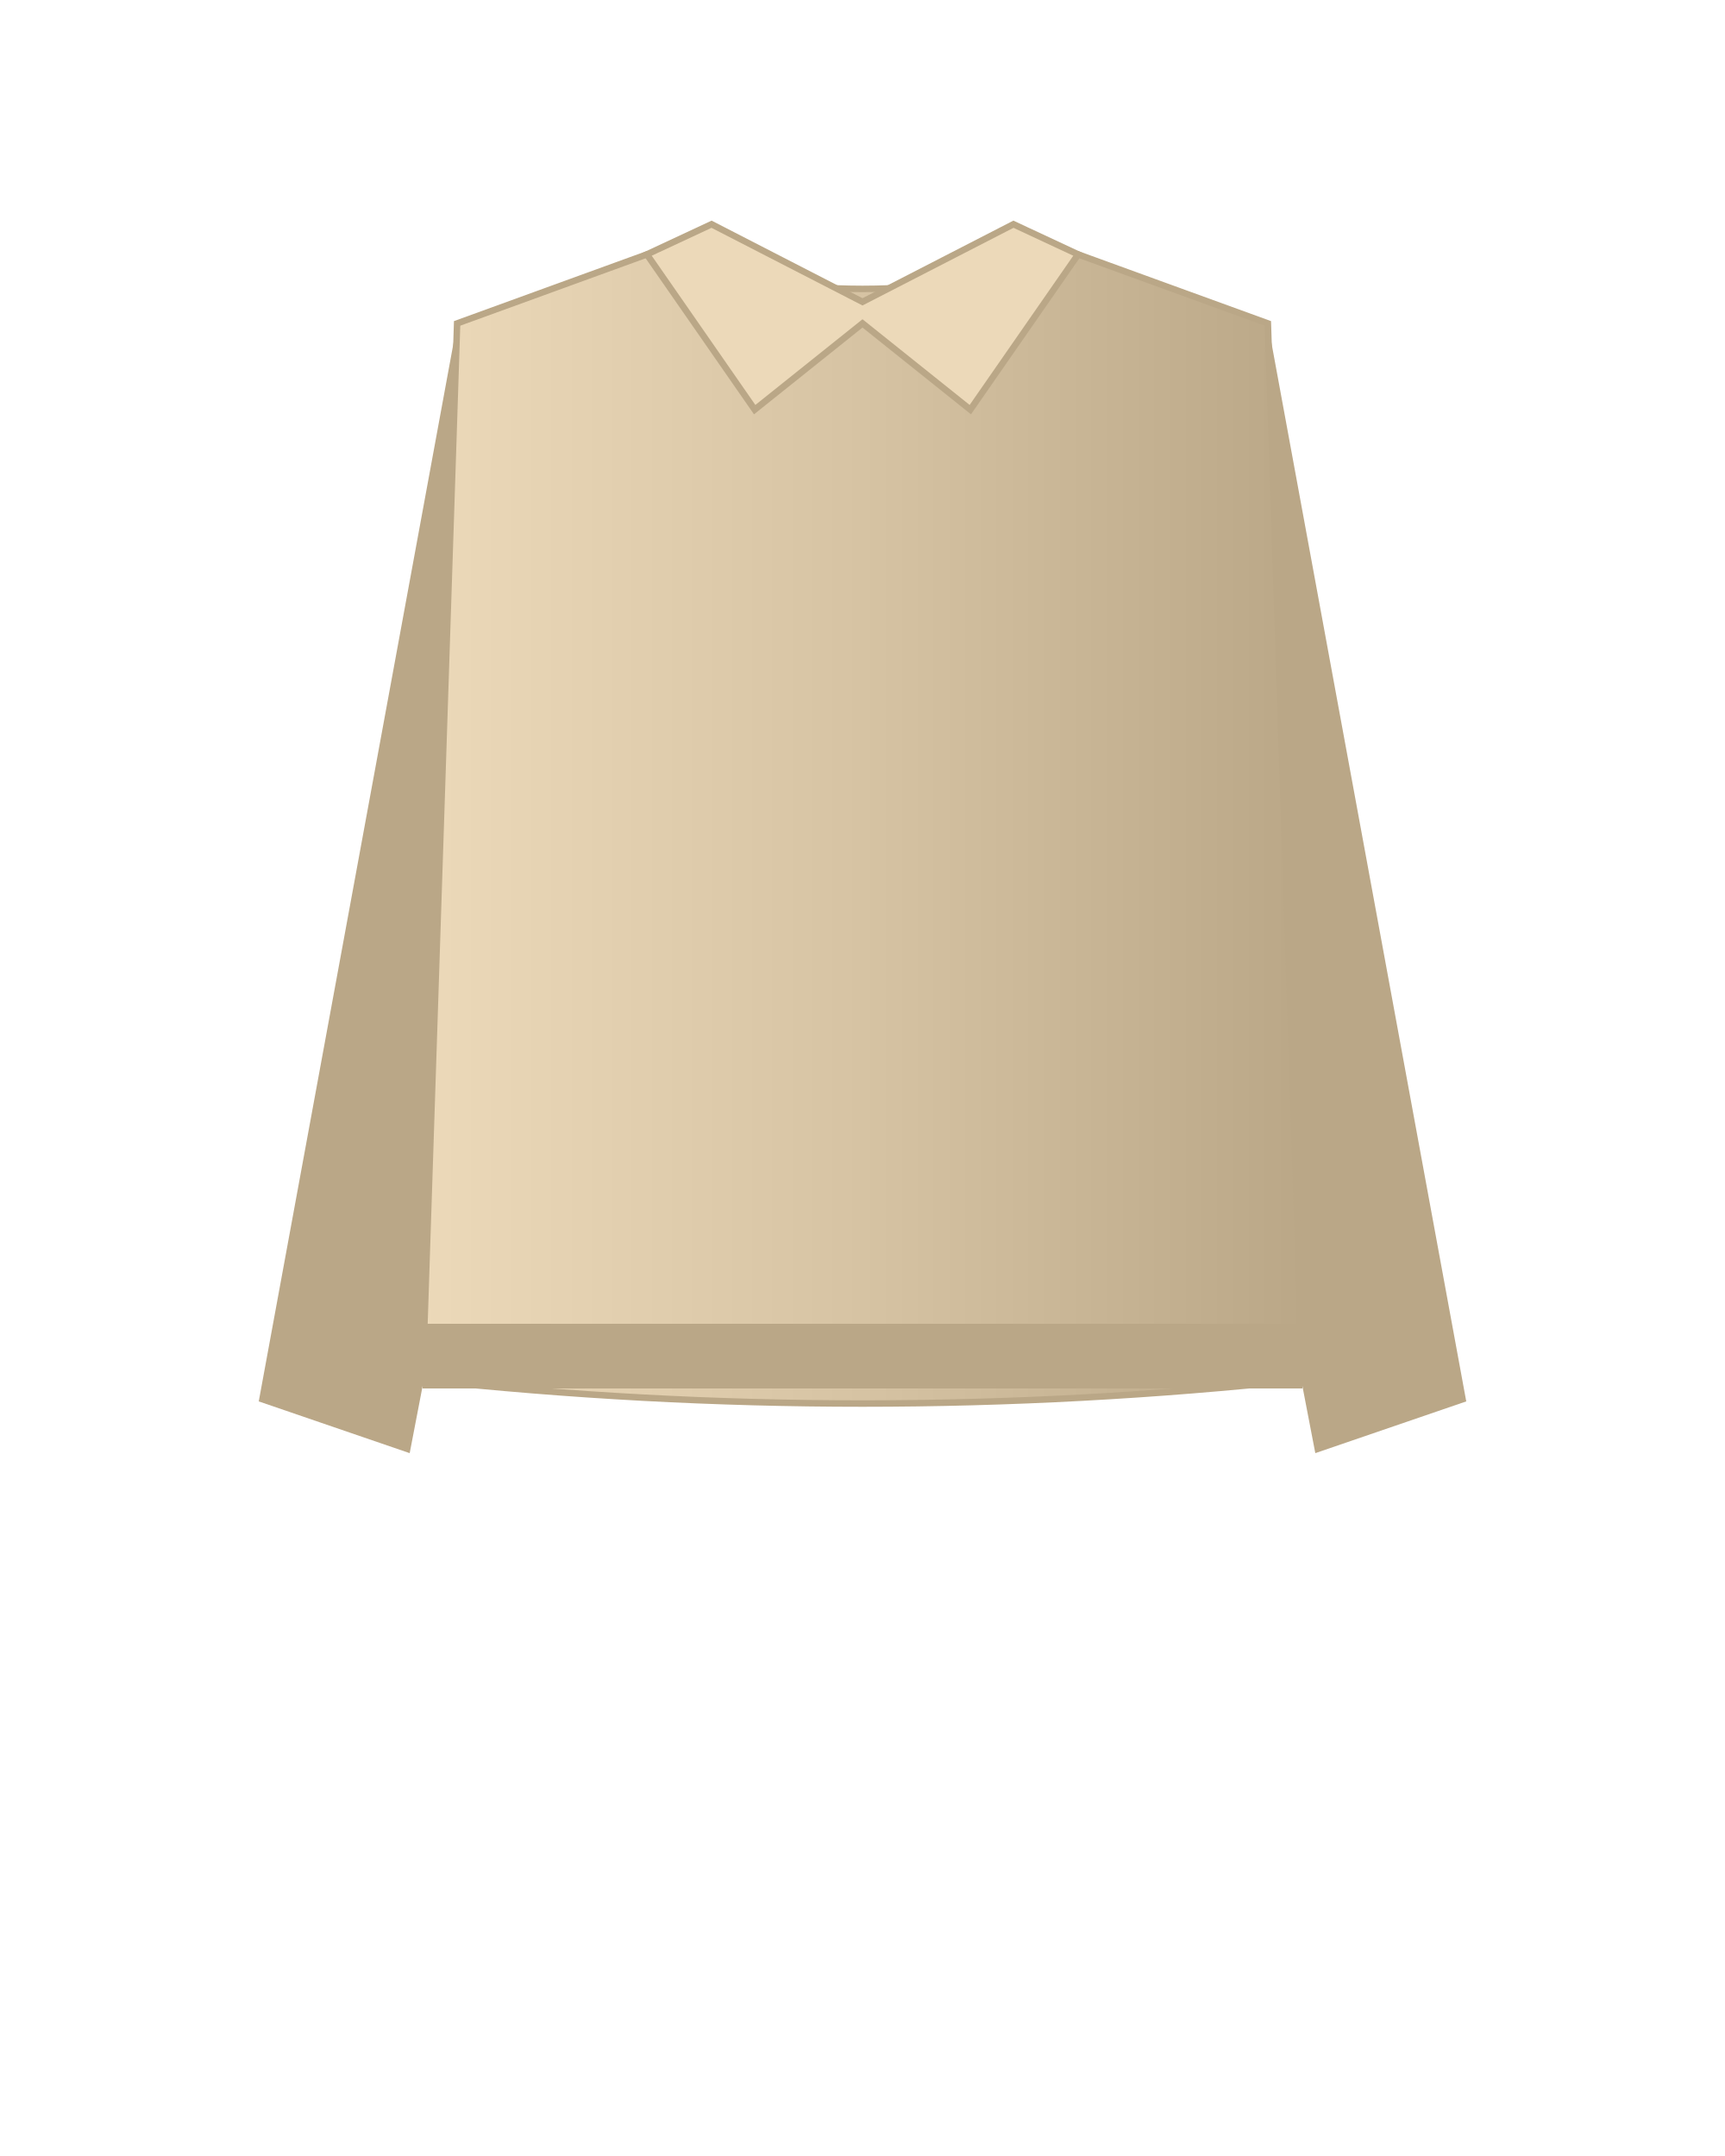
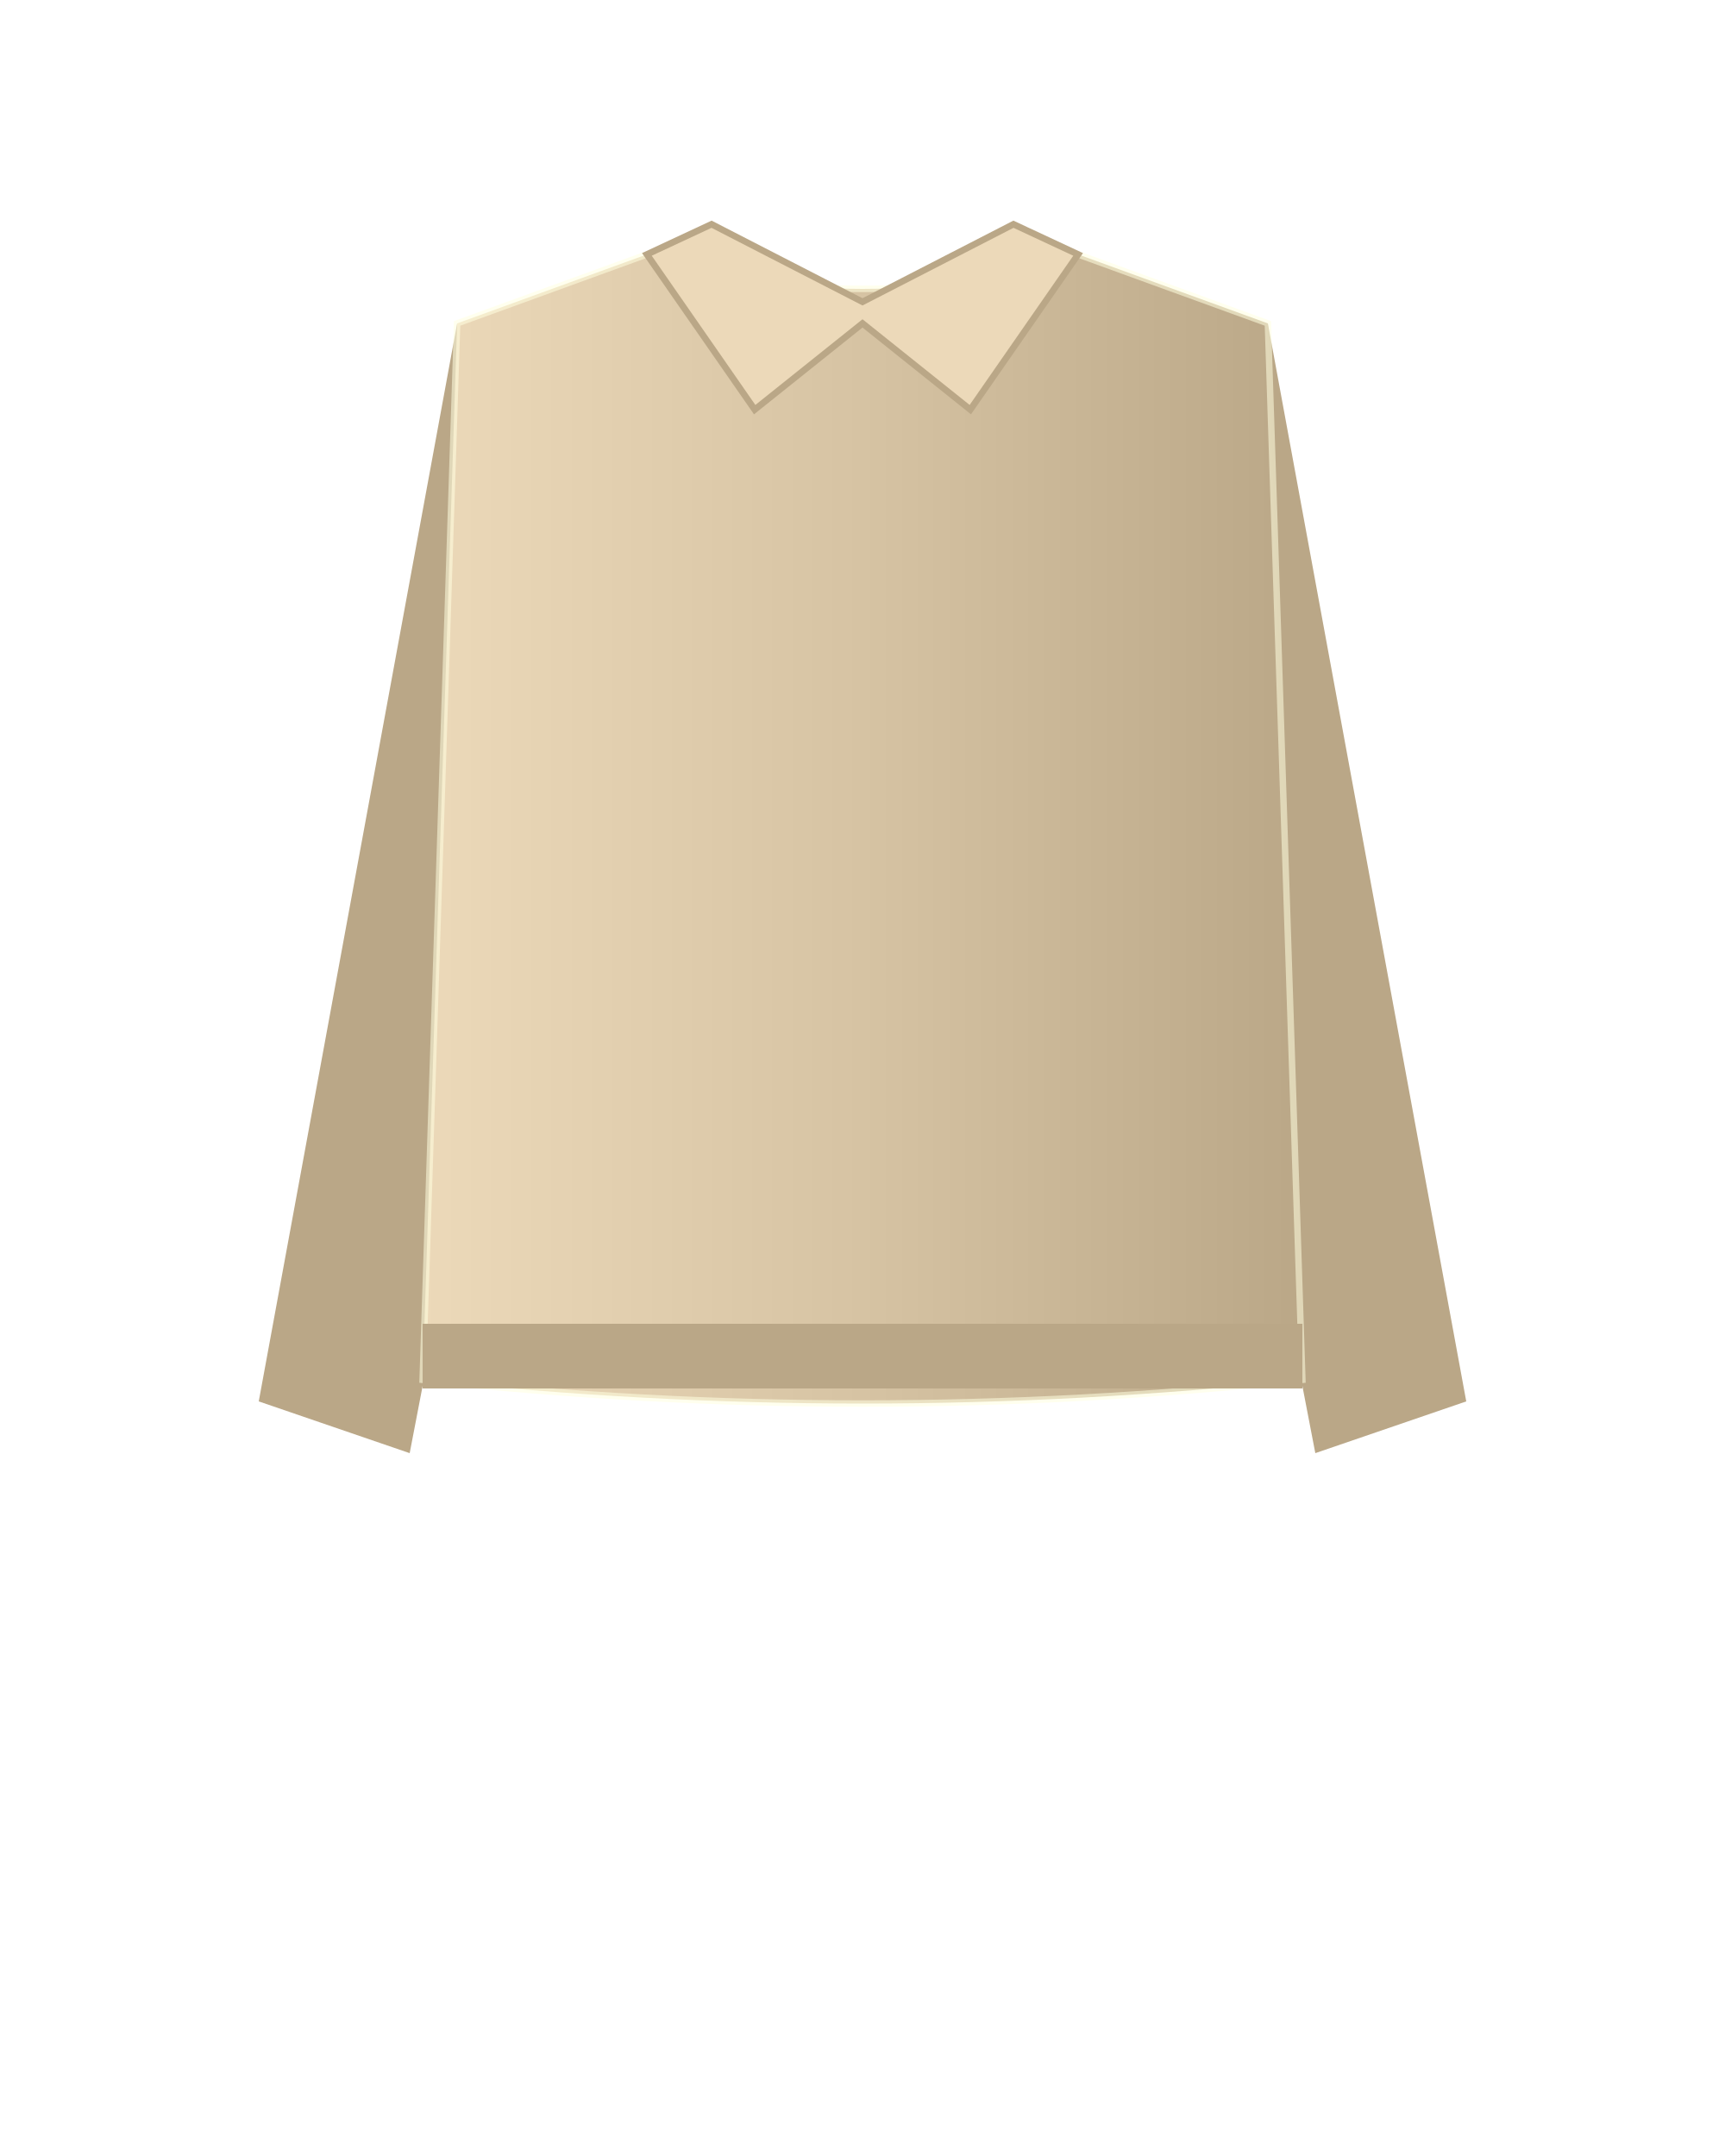
<svg xmlns="http://www.w3.org/2000/svg" viewBox="0 0 800 1000" width="800" height="1000">
  <defs>
    <linearGradient id="g" x1="0" x2="1">
      <stop offset="0" stop-color="#ecd9b9" />
      <stop offset=".5" stop-color="#d6c3a3" />
      <stop offset="1" stop-color="#baa787" />
    </linearGradient>
  </defs>
  <path d="M212 150 L120 650 L190 674 L262 300 Z" fill="#baa787" />
  <path d="M588 150 L680 650 L610 674 L538 300 Z" fill="#baa787" />
-   <path d="M300 118 Q400 150 500 118 L588 150 L604 640 Q400 662 196 640 L212 150 Z" fill="url(#g)" stroke="#baa787" stroke-width="3" />
+   <path d="M300 118 Q400 150 500 118 L588 150 L604 640 Q400 662 196 640 L212 150 Z" fill="url(#g)" stroke="#ffffdf" stroke-opacity=".55" stroke-width="3" />
  <path d="M300 118 L350 190 L400 150 L450 190 L500 118 L470 104 L400 140 L330 104Z" fill="#ecd9b9" stroke="#baa787" stroke-width="3" />
  <rect x="196" y="614" width="408" height="30" fill="#baa787" />
</svg>
